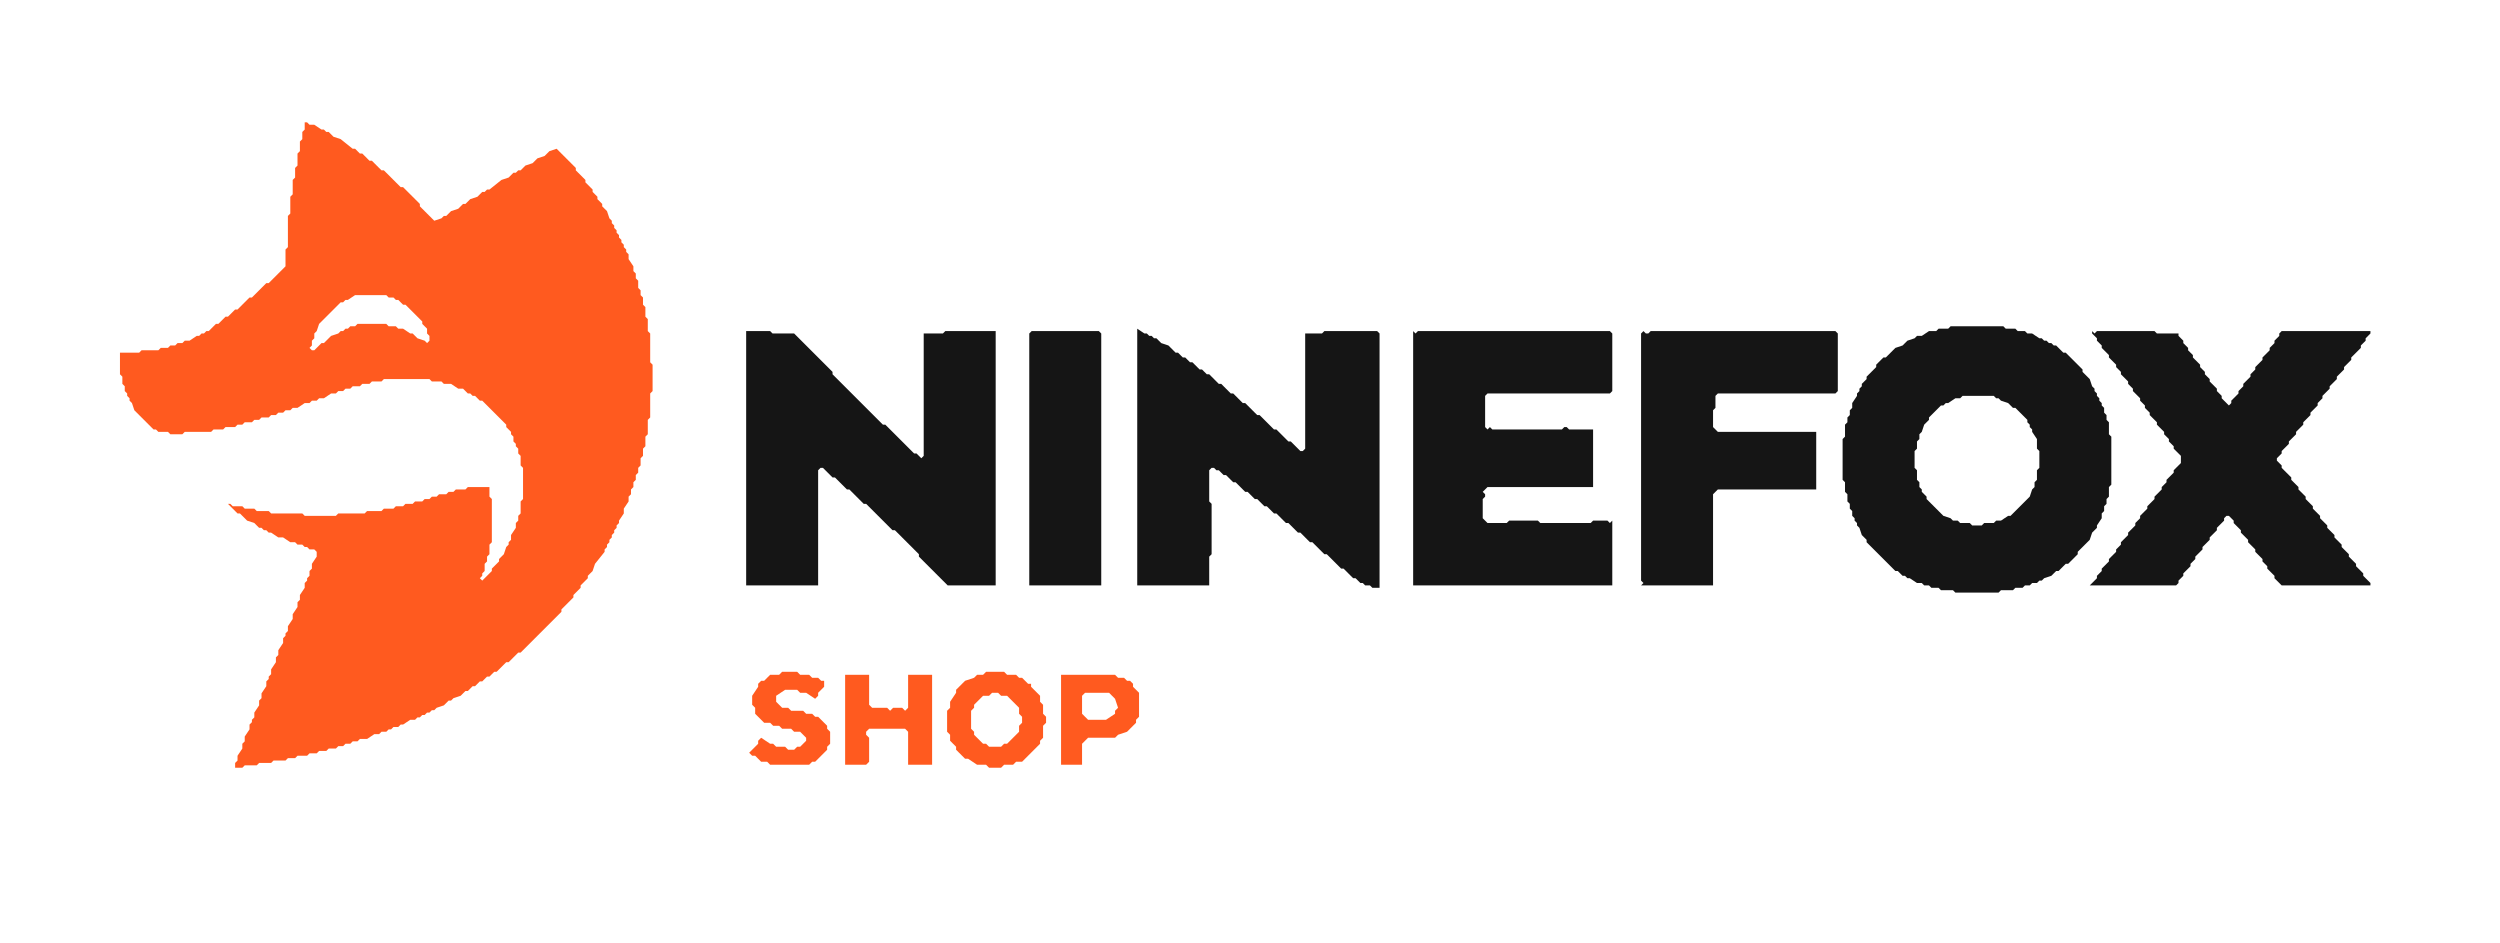
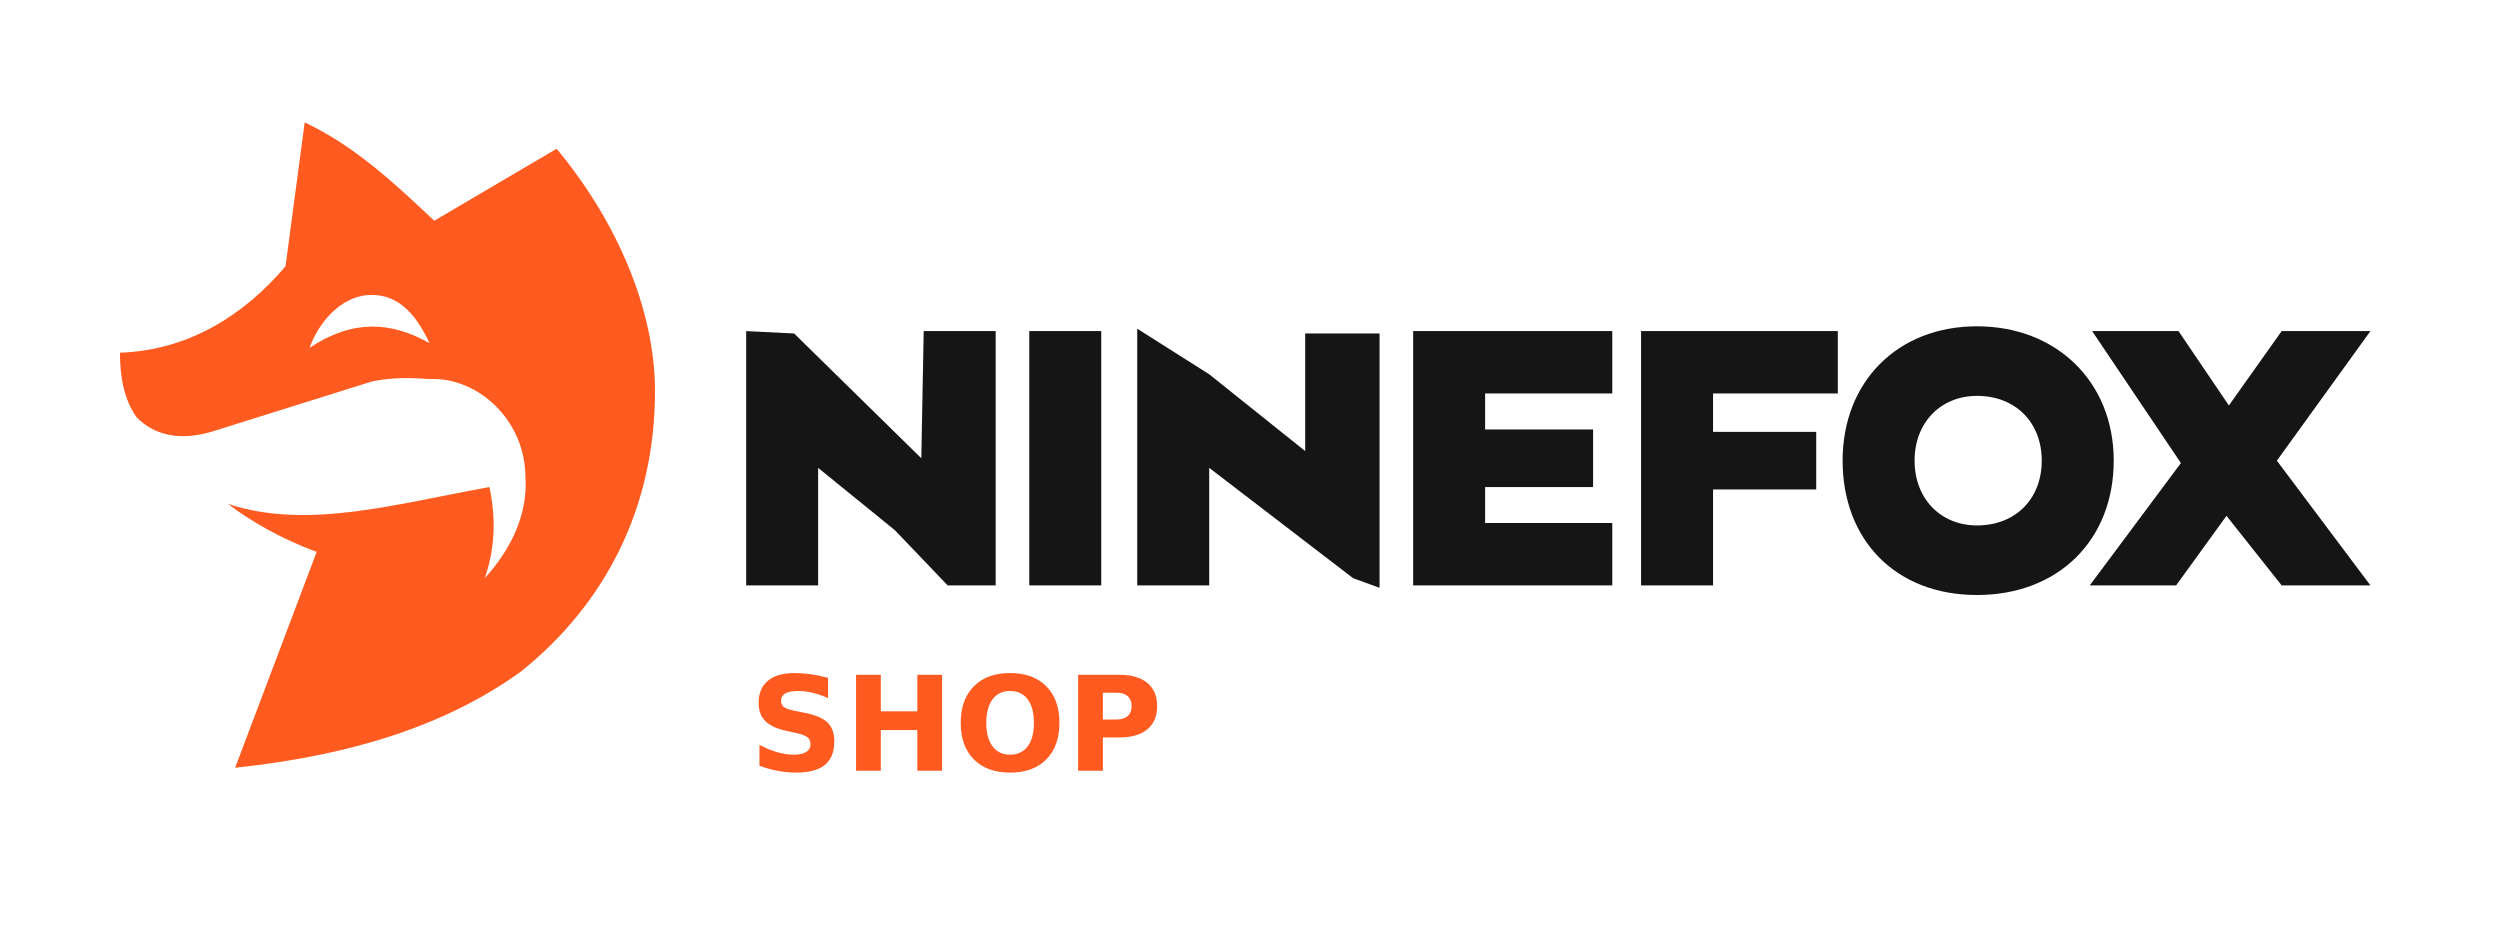
<svg xmlns="http://www.w3.org/2000/svg" width="1042" height="393" viewBox="0 0 1042 393" role="img" aria-label="ninefox-shop-principal">
-   <path fill="#FF5A1F" fill-rule="evenodd" d="M184,14 L181,15 L179,17 L176,18 L174,20 L171,21 L169,23 L168,23 L167,24 L166,24 L164,26 L161,27 L156,31 L155,31 L154,32 L153,32 L151,34 L148,35 L146,37 L145,37 L143,39 L140,40 L138,42 L137,42 L136,43 L133,44 L127,38 L127,37 L120,30 L119,30 L112,23 L111,23 L107,19 L106,19 L103,16 L102,16 L100,14 L99,14 L94,10 L91,9 L89,7 L88,7 L87,6 L86,6 L83,4 L81,4 L80,3 L79,3 L79,6 L78,7 L78,10 L77,11 L77,15 L76,16 L76,21 L75,22 L75,26 L74,27 L74,33 L73,34 L73,41 L72,42 L72,55 L71,56 L71,63 L64,70 L63,70 L57,76 L56,76 L51,81 L50,81 L47,84 L46,84 L43,87 L42,87 L39,90 L38,90 L37,91 L36,91 L35,92 L34,92 L31,94 L29,94 L28,95 L26,95 L25,96 L23,96 L22,97 L19,97 L18,98 L11,98 L10,99 L2,99 L2,108 L3,109 L3,112 L4,113 L4,115 L5,116 L5,117 L6,118 L6,119 L7,120 L8,123 L16,131 L17,131 L18,132 L22,132 L23,133 L28,133 L29,132 L40,132 L41,131 L45,131 L46,130 L50,130 L51,129 L53,129 L54,128 L57,128 L58,127 L60,127 L61,126 L64,126 L65,125 L67,125 L68,124 L70,124 L71,123 L73,123 L74,122 L76,122 L79,120 L81,120 L82,119 L84,119 L85,118 L87,118 L90,116 L92,116 L93,115 L95,115 L96,114 L98,114 L99,113 L102,113 L103,112 L106,112 L107,111 L111,111 L112,110 L131,110 L132,111 L136,111 L137,112 L140,112 L143,114 L145,114 L147,116 L148,116 L149,117 L150,117 L152,119 L153,119 L163,129 L163,130 L165,132 L165,133 L166,134 L166,136 L167,137 L167,138 L168,139 L168,141 L169,142 L169,146 L170,147 L170,160 L169,161 L169,166 L168,167 L168,169 L167,170 L167,172 L165,175 L165,177 L164,178 L164,179 L163,180 L162,183 L160,185 L160,186 L157,189 L157,190 L154,193 L153,192 L153,191 L154,190 L154,187 L155,186 L155,184 L156,183 L156,179 L157,178 L157,160 L156,159 L156,155 L147,155 L146,156 L142,156 L141,157 L139,157 L138,158 L135,158 L134,159 L132,159 L131,160 L129,160 L128,161 L125,161 L124,162 L121,162 L120,163 L117,163 L116,164 L112,164 L111,165 L105,165 L104,166 L93,166 L92,167 L79,167 L78,166 L65,166 L64,165 L59,165 L58,164 L54,164 L53,163 L49,163 L48,162 L47,162 L51,166 L52,166 L55,169 L58,170 L60,172 L61,172 L62,173 L63,173 L64,174 L65,174 L68,176 L70,176 L73,178 L75,178 L76,179 L78,179 L79,180 L80,180 L81,181 L83,181 L84,182 L84,184 L82,187 L82,189 L81,190 L81,192 L80,193 L80,194 L79,195 L79,197 L77,200 L77,202 L76,203 L76,205 L74,208 L74,210 L72,213 L72,215 L71,216 L71,217 L70,218 L70,220 L68,223 L68,225 L67,226 L67,228 L65,231 L65,233 L64,234 L64,235 L63,236 L63,238 L61,241 L61,243 L60,244 L60,246 L58,249 L58,251 L57,252 L57,253 L56,254 L56,256 L54,259 L54,261 L53,262 L53,264 L51,267 L51,269 L50,270 L50,272 L53,272 L54,271 L59,271 L60,270 L65,270 L66,269 L71,269 L72,268 L75,268 L76,267 L80,267 L81,266 L84,266 L85,265 L88,265 L89,264 L92,264 L93,263 L95,263 L96,262 L98,262 L99,261 L101,261 L102,260 L105,260 L108,258 L110,258 L111,257 L113,257 L114,256 L115,256 L116,255 L118,255 L119,254 L120,254 L123,252 L125,252 L126,251 L127,251 L128,250 L129,250 L130,249 L131,249 L132,248 L133,248 L134,247 L137,246 L139,244 L140,244 L141,243 L144,242 L146,240 L147,240 L149,238 L150,238 L152,236 L153,236 L155,234 L156,234 L158,232 L159,232 L163,228 L164,228 L168,224 L169,224 L186,207 L186,206 L191,201 L191,200 L194,197 L194,196 L197,193 L197,192 L199,190 L200,187 L204,182 L204,181 L205,180 L205,179 L206,178 L206,177 L207,176 L207,175 L208,174 L208,173 L209,172 L209,171 L210,170 L210,169 L212,166 L212,164 L214,161 L214,159 L215,158 L215,156 L216,155 L216,153 L217,152 L217,150 L218,149 L218,147 L219,146 L219,143 L220,142 L220,139 L221,138 L221,134 L222,133 L222,127 L223,126 L223,116 L224,115 L224,104 L223,103 L223,91 L222,90 L222,85 L221,84 L221,80 L220,79 L220,76 L219,75 L219,73 L218,72 L218,69 L217,68 L217,66 L216,65 L216,63 L214,60 L214,58 L213,57 L213,56 L212,55 L212,54 L211,53 L211,52 L210,51 L210,50 L209,49 L209,48 L208,47 L208,46 L207,45 L207,44 L206,43 L205,40 L203,38 L203,37 L201,35 L201,34 L199,32 L199,31 L196,28 L196,27 L192,23 L192,22 Z M152,193 L153,192 L154,193 L153,194 Z M81,97 L82,96 L82,94 L83,93 L83,91 L84,90 L85,87 L94,78 L95,78 L96,77 L97,77 L100,75 L113,75 L114,76 L116,76 L117,77 L118,77 L120,79 L121,79 L128,86 L128,87 L130,89 L130,91 L131,92 L131,94 L130,95 L129,94 L126,93 L124,91 L123,91 L120,89 L118,89 L117,88 L114,88 L113,87 L101,87 L100,88 L98,88 L97,89 L96,89 L95,90 L94,90 L93,91 L90,92 L87,95 L86,95 L83,98 L82,98 Z" transform="translate(48 48)" />
-   <path fill="#151515" fill-rule="evenodd" d="M566,6 L566,7 L568,9 L568,10 L570,12 L570,13 L573,16 L573,17 L576,20 L576,21 L578,23 L578,24 L581,27 L581,28 L583,30 L583,31 L586,34 L586,35 L588,37 L588,38 L590,40 L590,41 L593,44 L593,45 L596,48 L596,49 L598,51 L598,52 L600,54 L600,55 L603,58 L603,61 L600,64 L600,65 L597,68 L597,69 L595,71 L595,72 L592,75 L592,76 L589,79 L589,80 L586,83 L586,84 L584,86 L584,87 L581,90 L581,91 L578,94 L578,95 L576,97 L576,98 L573,101 L573,102 L570,105 L570,106 L568,108 L568,109 L565,112 L601,112 L602,111 L602,110 L604,108 L604,107 L607,104 L607,103 L609,101 L609,100 L612,97 L612,96 L615,93 L615,92 L618,89 L618,88 L621,85 L621,84 L622,83 L623,83 L625,85 L625,86 L628,89 L628,90 L631,93 L631,94 L634,97 L634,98 L637,101 L637,102 L639,104 L639,105 L642,108 L642,109 L645,112 L682,112 L682,111 L679,108 L679,107 L676,104 L676,103 L673,100 L673,99 L670,96 L670,95 L667,92 L667,91 L664,88 L664,87 L661,84 L661,83 L658,80 L658,79 L655,76 L655,75 L652,72 L652,71 L649,68 L649,67 L645,63 L645,62 L643,60 L643,59 L645,57 L645,56 L648,53 L648,52 L651,49 L651,48 L654,45 L654,44 L657,41 L657,40 L660,37 L660,36 L662,34 L662,33 L665,30 L665,29 L668,26 L668,25 L671,22 L671,21 L674,18 L674,17 L678,13 L678,12 L680,10 L680,9 L682,7 L682,6 L645,6 L644,7 L644,8 L642,10 L642,11 L640,13 L640,14 L637,17 L637,18 L634,21 L634,22 L632,24 L632,25 L629,28 L629,29 L627,31 L627,32 L624,35 L624,36 L623,37 L620,34 L620,33 L618,31 L618,30 L615,27 L615,26 L613,24 L613,23 L611,21 L611,20 L608,17 L608,16 L606,14 L606,13 L604,11 L604,10 L602,8 L602,7 L593,7 L592,6 L568,6 L567,7 Z M459,6 L382,6 L381,7 L380,7 L379,6 L378,7 L378,110 L379,111 L378,112 L408,112 L408,74 L410,72 L451,72 L451,48 L410,48 L408,46 L408,39 L409,38 L409,33 L410,32 L459,32 L460,31 L460,7 Z M283,6 L283,112 L366,112 L366,85 L365,86 L364,85 L358,85 L357,86 L336,86 L335,85 L323,85 L322,86 L314,86 L312,84 L312,76 L313,75 L313,74 L312,73 L314,71 L358,71 L358,47 L348,47 L347,46 L346,46 L345,47 L316,47 L315,46 L314,47 L313,46 L313,33 L314,32 L365,32 L366,31 L366,7 L365,6 L285,6 L284,7 Z M124,6 L123,7 L123,112 L153,112 L153,7 L152,6 Z M5,6 L5,112 L35,112 L35,64 L36,63 L37,63 L41,67 L42,67 L47,72 L48,72 L54,78 L55,78 L66,89 L67,89 L77,99 L77,100 L89,112 L109,112 L109,6 L88,6 L87,7 L79,7 L79,58 L78,59 L76,57 L75,57 L63,45 L62,45 L41,24 L41,23 L25,7 L16,7 L15,6 Z M168,5 L168,112 L198,112 L198,100 L199,99 L199,78 L198,77 L198,64 L199,63 L200,63 L201,64 L202,64 L204,66 L205,66 L208,69 L209,69 L213,73 L214,73 L217,76 L218,76 L221,79 L222,79 L225,82 L226,82 L230,86 L231,86 L235,90 L236,90 L240,94 L241,94 L246,99 L247,99 L253,105 L254,105 L258,109 L259,109 L261,111 L262,111 L263,112 L265,112 L266,113 L269,113 L269,7 L268,6 L246,6 L245,7 L238,7 L238,55 L237,56 L236,56 L232,52 L231,52 L226,47 L225,47 L219,41 L218,41 L213,36 L212,36 L208,32 L207,32 L203,28 L202,28 L198,24 L197,24 L195,22 L194,22 L191,19 L190,19 L188,17 L187,17 L185,15 L184,15 L181,12 L178,11 L176,9 L175,9 L174,8 L173,8 L172,7 L171,7 Z M498,6 L495,8 L493,8 L492,9 L489,10 L487,12 L484,13 L480,17 L479,17 L476,20 L476,21 L472,25 L472,26 L470,28 L470,29 L469,30 L469,31 L468,32 L468,33 L466,36 L466,38 L465,39 L465,41 L464,42 L464,44 L463,45 L463,50 L462,51 L462,68 L463,69 L463,73 L464,74 L464,77 L465,78 L465,80 L466,81 L466,83 L467,84 L467,85 L468,86 L468,87 L469,88 L470,91 L472,93 L472,94 L484,106 L485,106 L487,108 L488,108 L489,109 L490,109 L493,111 L495,111 L496,112 L498,112 L499,113 L502,113 L503,114 L508,114 L509,115 L527,115 L528,114 L533,114 L534,113 L537,113 L538,112 L540,112 L541,111 L543,111 L544,110 L545,110 L546,109 L549,108 L551,106 L552,106 L555,103 L556,103 L560,99 L560,98 L565,93 L566,90 L568,88 L568,87 L570,84 L570,82 L571,81 L571,79 L572,78 L572,76 L573,75 L573,71 L574,70 L574,50 L573,49 L573,44 L572,43 L572,41 L571,40 L571,38 L570,37 L570,36 L569,35 L569,34 L568,33 L568,32 L567,31 L567,30 L566,29 L565,26 L562,23 L562,22 L555,15 L554,15 L551,12 L550,12 L549,11 L548,11 L547,10 L546,10 L545,9 L544,9 L541,7 L539,7 L538,6 L535,6 L534,5 L530,5 L529,4 L507,4 L506,5 L502,5 L501,6 Z M512,33 L525,33 L526,34 L527,34 L528,35 L531,36 L533,38 L534,38 L539,43 L539,44 L540,45 L540,46 L541,47 L541,48 L543,51 L543,55 L544,56 L544,63 L543,64 L543,68 L542,69 L542,71 L541,72 L540,75 L532,83 L531,83 L528,85 L526,85 L525,86 L521,86 L520,87 L516,87 L515,86 L511,86 L510,85 L508,85 L507,84 L504,83 L497,76 L497,75 L495,73 L495,72 L494,71 L494,69 L493,68 L493,64 L492,63 L492,56 L493,55 L493,52 L494,51 L494,49 L495,48 L496,45 L498,43 L498,42 L503,37 L504,37 L505,36 L506,36 L509,34 L511,34 Z" transform="translate(306 132)" />
-   <path fill="#FF5A1F" fill-rule="evenodd" d="M132,7 L131,7 L130,6 L128,6 L127,5 L109,5 L109,35 L116,35 L116,28 L118,26 L127,26 L128,25 L131,24 L134,21 L134,20 L135,19 L135,11 L133,9 L133,8 Z M116,12 L117,11 L125,11 L127,13 L128,16 L127,17 L127,18 L124,20 L118,20 L116,18 Z M37,5 L37,35 L44,35 L45,34 L45,26 L44,25 L44,24 L45,23 L57,23 L58,24 L58,35 L66,35 L66,5 L58,5 L58,16 L57,17 L56,16 L53,16 L52,17 L51,16 L46,16 L45,15 L45,5 Z M84,4 L83,5 L81,5 L80,6 L77,7 L74,10 L74,11 L72,14 L72,16 L71,17 L71,24 L72,25 L72,27 L74,29 L74,30 L77,33 L78,33 L81,35 L84,35 L85,36 L89,36 L90,35 L93,35 L94,34 L96,34 L102,28 L102,27 L103,26 L103,22 L104,21 L104,19 L103,18 L103,15 L102,14 L102,12 L99,9 L99,8 L98,8 L96,6 L95,6 L94,5 L91,5 L90,4 Z M86,11 L88,11 L89,12 L91,12 L95,16 L95,18 L96,19 L96,21 L95,22 L95,24 L91,28 L90,28 L89,29 L85,29 L84,28 L83,28 L80,25 L80,24 L79,23 L79,17 L80,16 L80,15 L83,12 L85,12 Z M12,5 L10,7 L9,7 L8,8 L8,9 L6,12 L6,15 L7,16 L7,18 L10,21 L12,21 L13,22 L15,22 L16,23 L19,23 L20,24 L22,24 L24,26 L24,27 L22,29 L21,29 L20,30 L18,30 L17,29 L14,29 L13,28 L12,28 L9,26 L8,27 L8,28 L5,31 L6,32 L7,32 L9,34 L11,34 L12,35 L25,35 L26,34 L27,34 L31,30 L31,29 L32,28 L32,24 L31,23 L31,22 L28,19 L27,19 L26,18 L24,18 L23,17 L19,17 L18,16 L16,16 L14,14 L14,12 L17,10 L21,10 L22,11 L24,11 L27,13 L28,12 L28,11 L30,9 L30,7 L29,7 L28,6 L26,6 L25,5 L22,5 L21,4 L16,4 L15,5 Z" transform="translate(306 275) scale(1.25)" />
+   <path fill="#FF5A1F" fill-rule="evenodd" d="M79 3 C100 13 116 28 133 44 L184 14 C209 44 225 81 225 115 C225 164 204 204 169 232 C137 255 97 267 50 272 L84 182 C70 177 56 169 47 162 C80 173 117 162 156 155 C159 169 158 182 154 193 C166 180 172 165 171 151 C171 127 151 109 131 110 C119 109 112 110 107 111 L40 132 C26 136 16 133 9 126 C4 119 2 110 2 99 C31 98 54 83 71 63 Z M81 97 C85 86 94 76 105 75 C117 74 125 82 131 95 C115 86 99 85 81 97 Z" transform="translate(48 48)" />
+   <path fill="#151515" fill-rule="evenodd" d="M5 6 L25 7 L78 59 L79 6 H109 V112 H89 L67 89 L35 63 V112 H5 Z M123 6 H153 V112 H123 Z M168 5 L198 24 L238 56 V7 H269 V113 L258 109 L198 63 V112 H168 Z M283 6 H366 V32 H313 V47 H358 V71 H313 V86 H366 V112 H283 Z M378 6 H460 V32 H408 V48 H451 V72 H408 V112 H378 Z M518 4 C551 4 575 27 575 60 C575 93 552 116 518 116 C484 116 462 93 462 60 C462 27 485 4 518 4 Z M518 33 C503 33 492 44 492 60 C492 76 503 87 518 87 C534 87 545 76 545 60 C545 44 534 33 518 33 Z M566 6 H602 L623 37 L645 6 H682 L643 60 L682 112 H645 L622 83 L601 112 H565 L603 61 Z" transform="translate(306 132)" />
+   <path fill="#FF5A1F" fill-rule="evenodd" d="M31.299 6.007V12.78Q28.662 11.601 26.155 11.001Q23.647 10.401 21.418 10.401Q18.46 10.401 17.046 11.216Q15.631 12.03 15.631 13.745Q15.631 15.031 16.585 15.749Q17.539 16.467 20.046 16.981L23.561 17.689Q28.898 18.76 31.149 20.946Q33.399 23.133 33.399 27.162Q33.399 32.456 30.259 35.039Q27.119 37.622 20.668 37.622Q17.624 37.622 14.559 37.043Q11.494 36.464 8.429 35.328V28.362Q11.494 29.991 14.356 30.816Q17.217 31.642 19.875 31.642Q22.575 31.642 24.011 30.741Q25.447 29.841 25.447 28.169Q25.447 26.669 24.472 25.855Q23.497 25.04 20.582 24.397L17.388 23.69Q12.587 22.661 10.369 20.411Q8.151 18.16 8.151 14.345Q8.151 9.565 11.237 6.993Q14.324 4.421 20.111 4.421Q22.747 4.421 25.533 4.818Q28.319 5.214 31.299 6.007ZM40.644 5.0H48.896V17.196H61.07V5.0H69.322V37.0H61.07V23.433H48.896V37.0H40.644ZM91.998 10.401Q88.226 10.401 86.147 13.188Q84.068 15.974 84.068 21.032Q84.068 26.069 86.147 28.855Q88.226 31.642 91.998 31.642Q95.792 31.642 97.871 28.855Q99.95 26.069 99.95 21.032Q99.95 15.974 97.871 13.188Q95.792 10.401 91.998 10.401ZM91.998 4.421Q99.714 4.421 104.086 8.837Q108.459 13.252 108.459 21.032Q108.459 28.791 104.086 33.206Q99.714 37.622 91.998 37.622Q84.303 37.622 79.92 33.206Q75.537 28.791 75.537 21.032Q75.537 13.252 79.92 8.837Q84.303 4.421 91.998 4.421ZM114.696 5.0H128.392Q134.5 5.0 137.769 7.711Q141.038 10.423 141.038 15.438Q141.038 20.475 137.769 23.186Q134.5 25.898 128.392 25.898H122.948V37.0H114.696ZM122.948 10.98V19.918H127.513Q129.914 19.918 131.221 18.749Q132.528 17.581 132.528 15.438Q132.528 13.295 131.221 12.137Q129.914 10.98 127.513 10.98Z" transform="translate(306 275) scale(1.25)" />
</svg>
